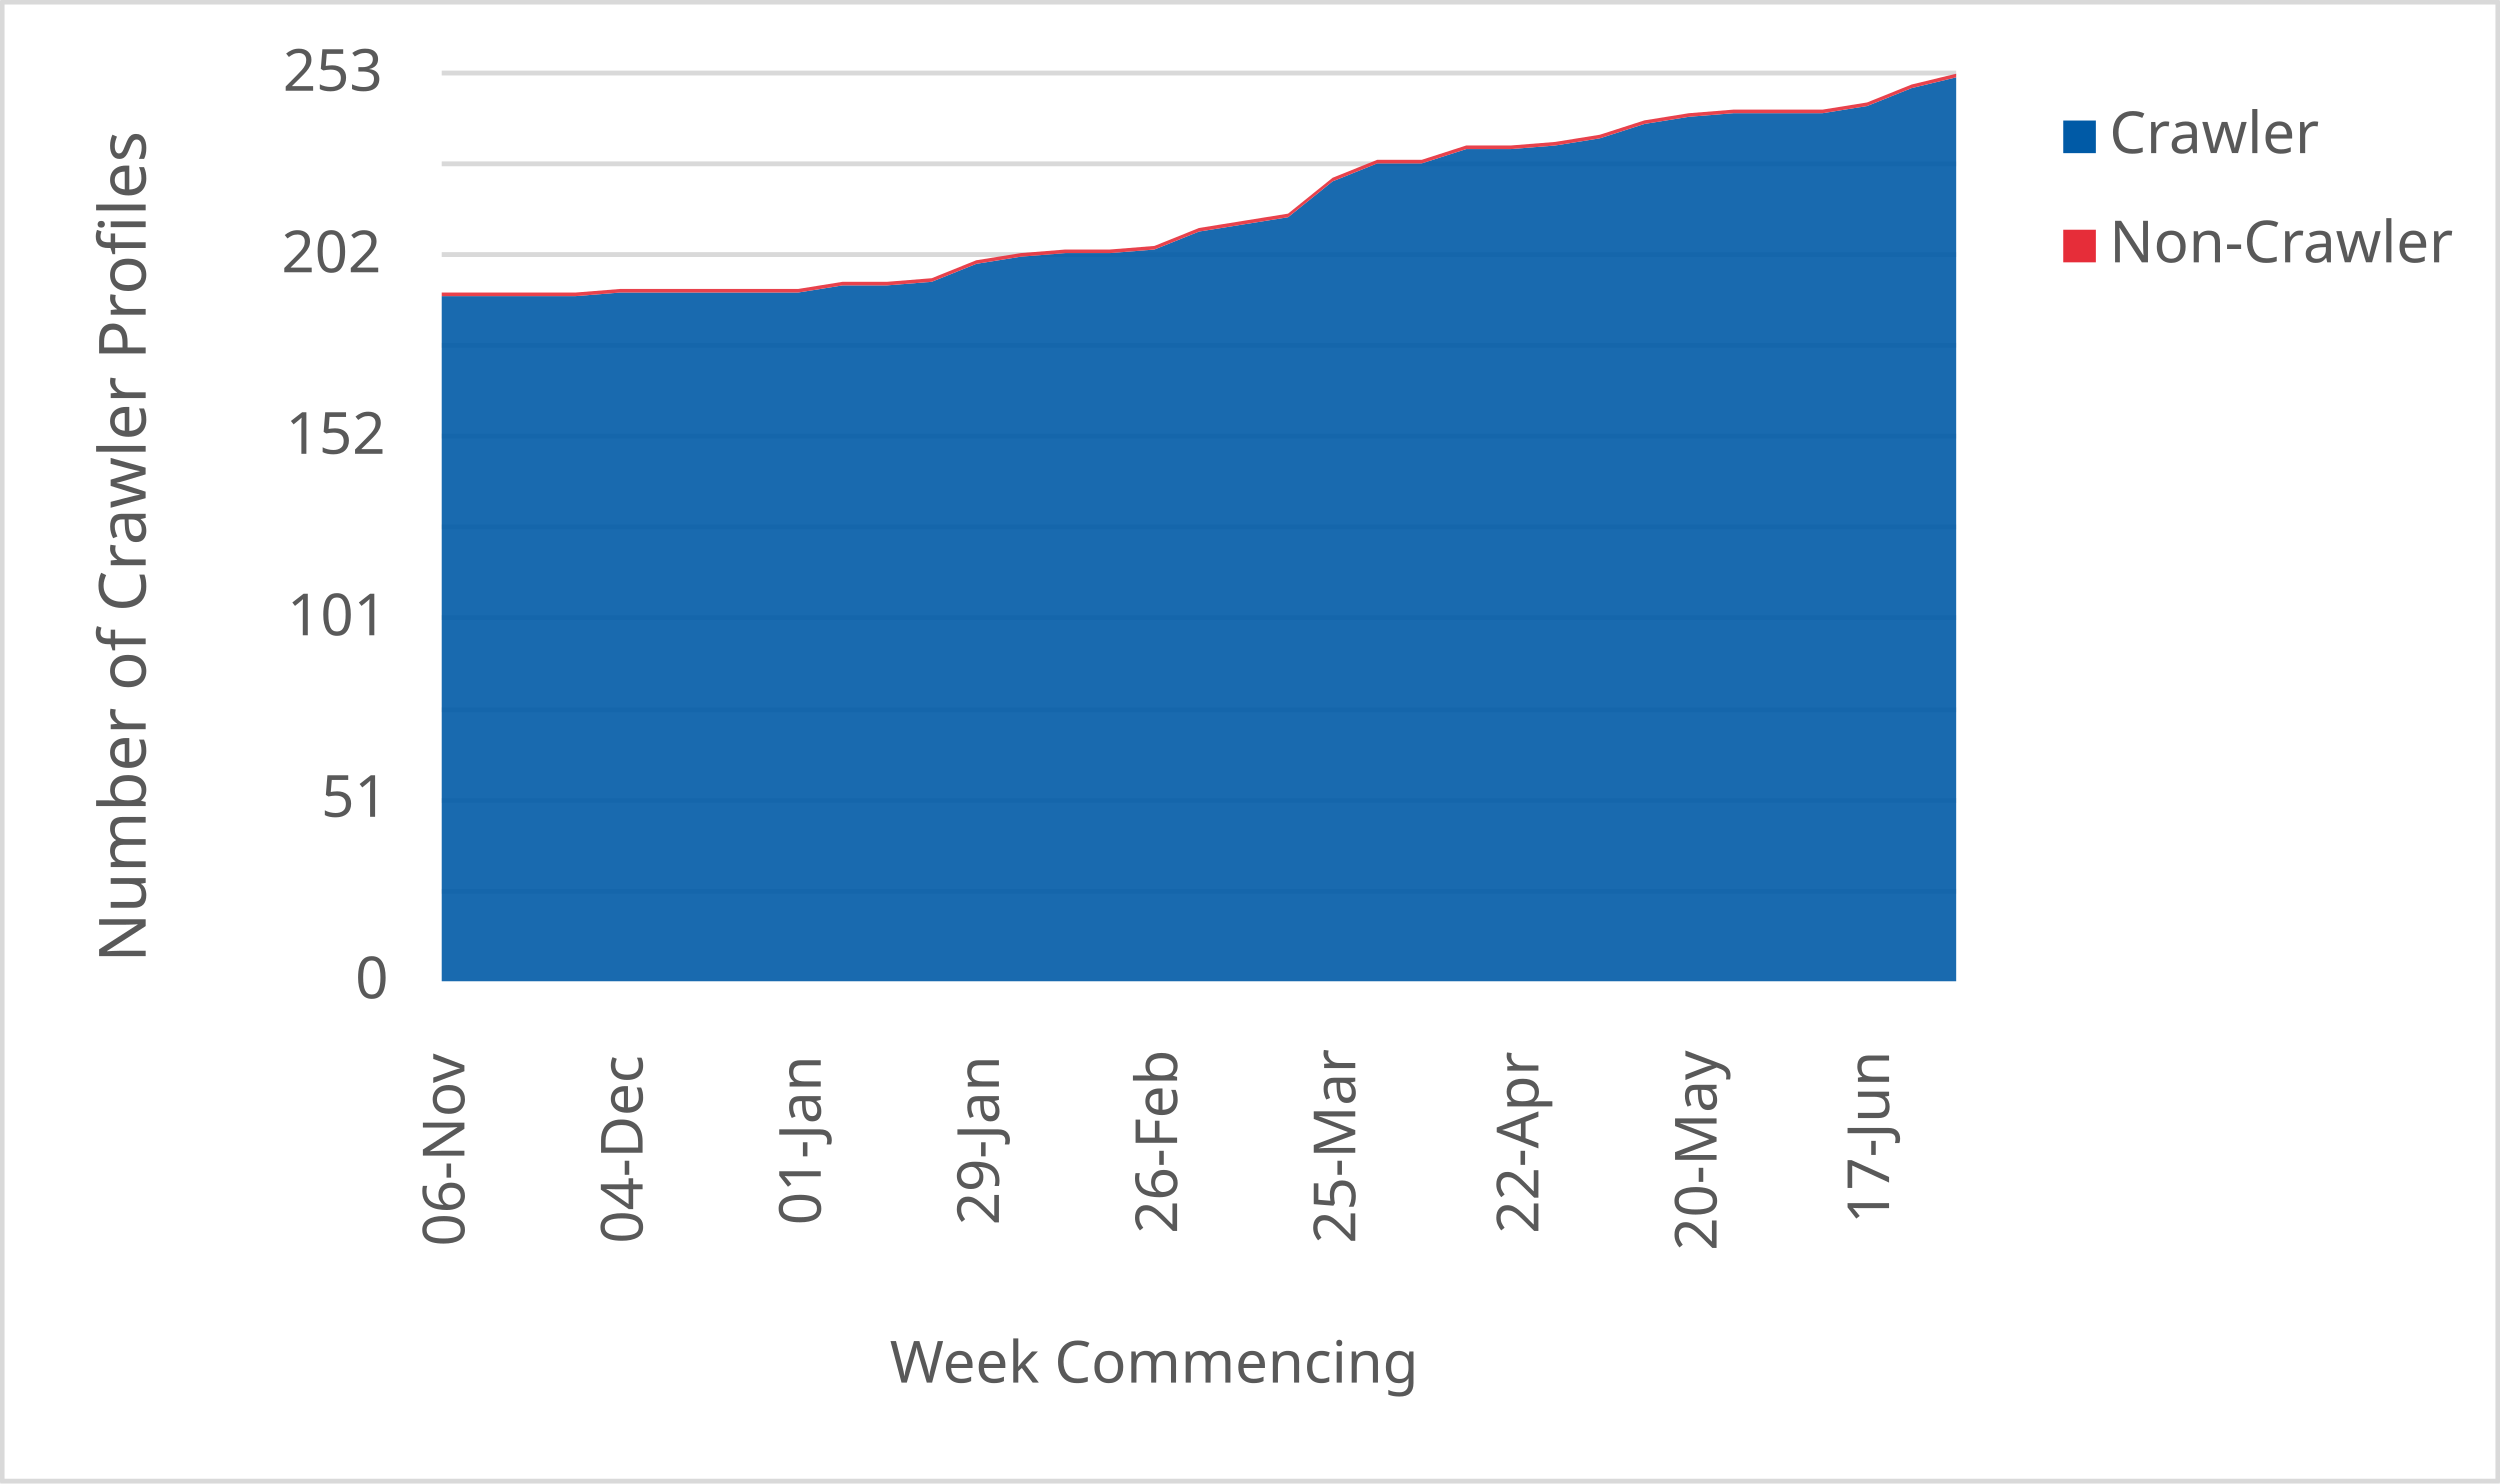
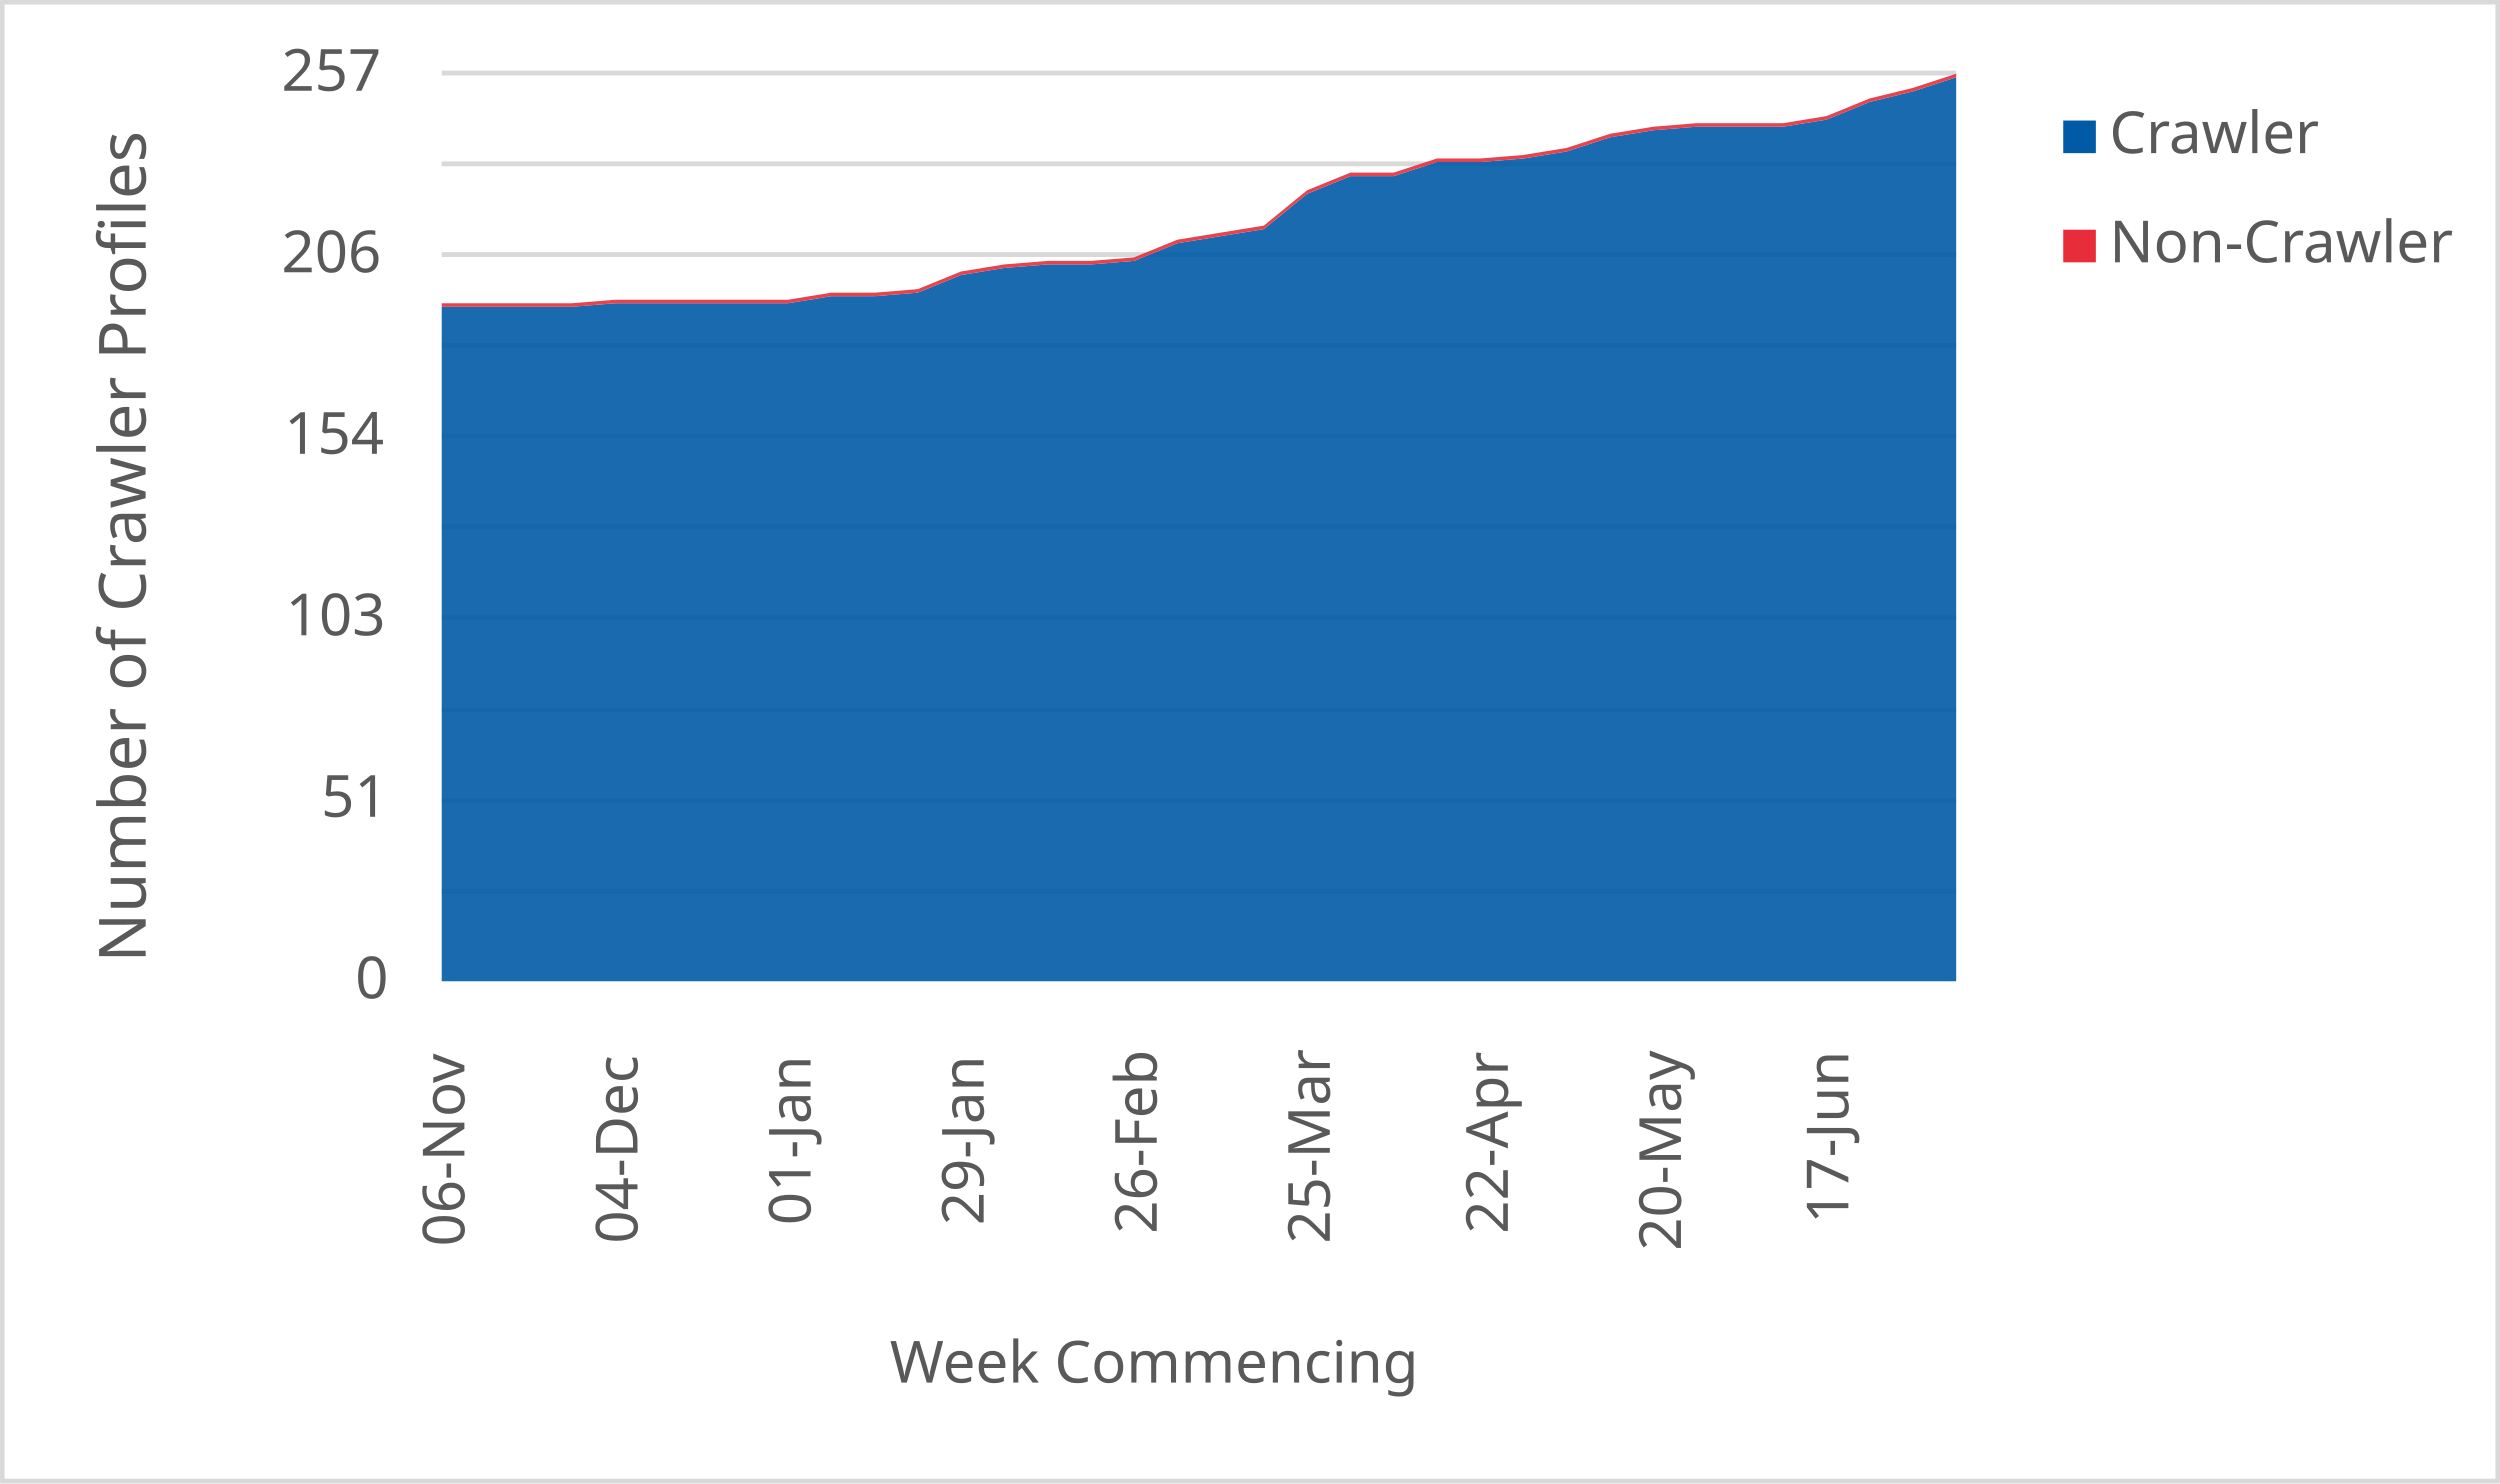
<svg xmlns="http://www.w3.org/2000/svg" width="1763" height="1046" xml:space="preserve" overflow="hidden">
  <defs>
    <clipPath id="clip0">
      <rect x="2917" y="346" width="1763" height="1046" />
    </clipPath>
  </defs>
  <g clip-path="url(#clip0)" transform="translate(-2917 -346)">
    <rect x="2918" y="347" width="1760" height="1043" fill="#FFFFFF" />
    <g>
      <path d="    M3228.5 974.532 4296.5 974.532    M3228.5 910.53 4296.5 910.53    M3228.5 846.528 4296.5 846.528    M3228.5 781.526 4296.5 781.526    M3228.5 717.524 4296.5 717.524    M3228.5 653.522 4296.5 653.522    M3228.5 589.52 4296.5 589.52    M3228.5 525.517 4296.5 525.517    M3228.5 461.515 4296.5 461.515    M3228.5 397.5 4296.5 397.5" stroke="#D9D9D9" stroke-width="3.438" stroke-linejoin="round" stroke-miterlimit="10" fill="none" />
    </g>
    <g>
      <path d="M 1038.5 4296.5 1038.5" stroke="#D9D9D9" stroke-width="3.438" stroke-linejoin="round" stroke-miterlimit="10" fill="none" fill-rule="evenodd" />
    </g>
    <g>
      <text fill="#595959" font-family="Verdana,sans-serif" font-weight="400" font-size="41" transform="matrix(6.12323e-17 -1 1 6.12323e-17 3244.5 1225)">06-Nov</text>
    </g>
    <g>
-       <text fill="#595959" font-family="Verdana,sans-serif" font-weight="400" font-size="41" transform="matrix(6.12323e-17 -1 1 6.12323e-17 3370.147 1223)">04-Dec</text>
+       <text fill="#595959" font-family="Verdana,sans-serif" font-weight="400" font-size="41" transform="matrix(6.12323e-17 -1 1 6.12323e-17 3366.557 1223)">04-Dec</text>
    </g>
    <g>
-       <text fill="#595959" font-family="Verdana,sans-serif" font-weight="400" font-size="41" transform="matrix(6.12323e-17 -1 1 6.12323e-17 3495.794 1210)">01-Jan</text>
+       <text fill="#595959" font-family="Verdana,sans-serif" font-weight="400" font-size="41" transform="matrix(6.12323e-17 -1 1 6.12323e-17 3488.614 1210)">01-Jan</text>
    </g>
    <g>
-       <text fill="#595959" font-family="Verdana,sans-serif" font-weight="400" font-size="41" transform="matrix(6.12323e-17 -1 1 6.12323e-17 3621.441 1210)">29-Jan</text>
+       <text fill="#595959" font-family="Verdana,sans-serif" font-weight="400" font-size="41" transform="matrix(6.12323e-17 -1 1 6.12323e-17 3610.671 1210)">29-Jan</text>
    </g>
    <g>
-       <text fill="#595959" font-family="Verdana,sans-serif" font-weight="400" font-size="41" transform="matrix(6.12323e-17 -1 1 6.12323e-17 3747.088 1216)">26-Feb</text>
+       <text fill="#595959" font-family="Verdana,sans-serif" font-weight="400" font-size="41" transform="matrix(6.12323e-17 -1 1 6.12323e-17 3732.729 1216)">26-Feb</text>
    </g>
    <g>
-       <text fill="#595959" font-family="Verdana,sans-serif" font-weight="400" font-size="41" transform="matrix(6.12323e-17 -1 1 6.12323e-17 3872.735 1223)">25-Mar</text>
+       <text fill="#595959" font-family="Verdana,sans-serif" font-weight="400" font-size="41" transform="matrix(6.12323e-17 -1 1 6.12323e-17 3854.786 1223)">25-Mar</text>
    </g>
    <g>
-       <text fill="#595959" font-family="Verdana,sans-serif" font-weight="400" font-size="41" transform="matrix(6.12323e-17 -1 1 6.12323e-17 4001.882 1216)">22-Apr</text>
+       <text fill="#595959" font-family="Verdana,sans-serif" font-weight="400" font-size="41" transform="matrix(6.12323e-17 -1 1 6.12323e-17 3980.343 1216)">22-Apr</text>
    </g>
    <g>
-       <text fill="#595959" font-family="Verdana,sans-serif" font-weight="400" font-size="41" transform="matrix(6.12323e-17 -1 1 6.12323e-17 4127.529 1228)">20-May</text>
+       <text fill="#595959" font-family="Verdana,sans-serif" font-weight="400" font-size="41" transform="matrix(6.12323e-17 -1 1 6.12323e-17 4102.4 1228)">20-May</text>
    </g>
    <g>
-       <text fill="#595959" font-family="Verdana,sans-serif" font-weight="400" font-size="41" transform="matrix(6.12323e-17 -1 1 6.12323e-17 4249.176 1209)">17-Jun</text>
+       <text fill="#595959" font-family="Verdana,sans-serif" font-weight="400" font-size="41" transform="matrix(6.12323e-17 -1 1 6.12323e-17 4220.457 1209)">17-Jun</text>
    </g>
    <g>
      <text fill="#595959" font-family="Verdana,sans-serif" font-weight="400" font-size="41" transform="matrix(1 0 0 1 3167.5 1050)">0</text>
    </g>
    <g>
      <text fill="#595959" font-family="Verdana,sans-serif" font-weight="400" font-size="41" transform="matrix(1 0 0 1 3143.5 922)">51</text>
    </g>
    <g>
-       <text fill="#595959" font-family="Verdana,sans-serif" font-weight="400" font-size="41" transform="matrix(1 0 0 1 3119.5 794)">101</text>
+       <text fill="#595959" font-family="Verdana,sans-serif" font-weight="400" font-size="41" transform="matrix(1 0 0 1 3118.5 794)">103</text>
    </g>
    <g>
-       <text fill="#595959" font-family="Verdana,sans-serif" font-weight="400" font-size="41" transform="matrix(1 0 0 1 3118.5 666)">152</text>
+       <text fill="#595959" font-family="Verdana,sans-serif" font-weight="400" font-size="41" transform="matrix(1 0 0 1 3117.5 666)">154</text>
    </g>
    <g>
-       <text fill="#595959" font-family="Verdana,sans-serif" font-weight="400" font-size="41" transform="matrix(1 0 0 1 3115.5 538)">202</text>
+       <text fill="#595959" font-family="Verdana,sans-serif" font-weight="400" font-size="41" transform="matrix(1 0 0 1 3115.5 538)">206</text>
    </g>
    <g>
-       <text fill="#595959" font-family="Verdana,sans-serif" font-weight="400" font-size="41" transform="matrix(1 0 0 1 3116.5 410)">253</text>
+       <text fill="#595959" font-family="Verdana,sans-serif" font-weight="400" font-size="41" transform="matrix(1 0 0 1 3115.5 410)">257</text>
    </g>
    <g>
      <text fill="#595959" font-family="Verdana,sans-serif" font-weight="400" font-size="41" transform="matrix(1 0 0 1 3544.5 1321)">Week Commencing</text>
    </g>
    <g>
      <text fill="#595959" font-family="Verdana,sans-serif" font-weight="400" font-size="46" transform="matrix(6.12323e-17 -1 1 6.12323e-17 3019.73 1024.75)">Number of Crawler Profiles</text>
    </g>
    <rect x="2918.5" y="347.5" width="1760" height="1043" stroke="#D9D9D9" stroke-width="3.438" stroke-linejoin="round" stroke-miterlimit="10" fill="none" />
    <g>
-       <path d="M3228.5 1038 3259.912 1038 3291.324 1038 3322.735 1038 3354.147 1038 3385.559 1038 3416.971 1038 3448.382 1038 3479.794 1038 3511.206 1038 3542.618 1038 3574.029 1038 3605.441 1038 3636.853 1038 3668.265 1038 3699.676 1038 3731.088 1038 3762.5 1038 3793.912 1038 3825.324 1038 3856.735 1038 3888.147 1038 3919.559 1038 3950.971 1038 3982.382 1038 4013.794 1038 4045.206 1038 4076.618 1038 4108.029 1038 4139.441 1038 4170.853 1038 4202.265 1038 4233.676 1038 4265.088 1038 4296.5 1038 4296.5 400.53 4265.088 408.119 4233.676 420.767 4202.265 425.826 4170.853 425.826 4139.441 425.826 4108.029 428.356 4076.618 433.415 4045.206 443.534 4013.794 448.593 3982.382 451.123 3950.971 451.123 3919.559 461.241 3888.147 461.241 3856.735 473.889 3825.324 499.186 3793.912 504.245 3762.5 509.304 3731.088 521.953 3699.676 524.482 3668.265 524.482 3636.853 527.012 3605.441 532.071 3574.029 544.719 3542.618 547.249 3511.206 547.249 3479.794 552.308 3448.382 552.308 3416.971 552.308 3385.559 552.308 3354.147 552.308 3322.735 554.838 3291.324 554.838 3259.912 554.838 3228.5 554.838 3228.5 1038Z" fill="#005aa6" opacity="0.9" />
+       <path d="M3228.5 1038 3259.014 1038 3289.529 1038 3320.043 1038 3350.557 1038 3381.071 1038 3411.586 1038 3442.1 1038 3472.614 1038 3503.129 1038 3533.643 1038 3564.157 1038 3594.671 1038 3625.186 1038 3655.7 1038 3686.214 1038 3716.729 1038 3747.243 1038 3777.757 1038 3808.271 1038 3838.786 1038 3869.3 1038 3899.814 1038 3930.329 1038 3960.843 1038 3991.357 1038 4021.871 1038 4052.386 1038 4082.9 1038 4113.414 1038 4143.929 1038 4174.443 1038 4204.957 1038 4235.471 1038 4265.986 1038 4296.5 1038 4296.5 400.49 4265.986 410.451 4235.471 417.922 4204.957 430.374 4174.443 435.354 4143.929 435.354 4113.414 435.354 4082.9 437.844 4052.386 442.825 4021.871 452.786 3991.357 457.767 3960.843 460.257 3930.329 460.257 3899.814 470.218 3869.3 470.218 3838.786 482.669 3808.271 507.572 3777.757 512.553 3747.243 517.533 3716.729 529.984 3686.214 532.475 3655.7 532.475 3625.186 534.965 3594.671 539.946 3564.157 552.397 3533.643 554.887 3503.129 554.887 3472.614 559.868 3442.1 559.868 3411.586 559.868 3381.071 559.868 3350.557 559.868 3320.043 562.358 3289.529 562.358 3259.014 562.358 3228.5 562.358 3228.5 1038Z" fill="#005aa6" opacity="0.9" />
    </g>
    <g>
-       <path d="M3228.5 554.838 3259.912 554.838 3291.324 554.838 3322.735 554.838 3354.147 552.308 3385.559 552.308 3416.971 552.308 3448.382 552.308 3479.794 552.308 3511.206 547.249 3542.618 547.249 3574.029 544.719 3605.441 532.071 3636.853 527.012 3668.265 524.482 3699.676 524.482 3731.088 521.953 3762.5 509.304 3793.912 504.245 3825.324 499.186 3856.735 473.889 3888.147 461.241 3919.559 461.241 3950.971 451.123 3982.382 451.123 4013.794 448.593 4045.206 443.534 4076.618 433.415 4108.029 428.356 4139.441 425.826 4170.853 425.826 4202.265 425.826 4233.676 420.767 4265.088 408.119 4296.5 400.53 4296.5 398 4265.088 405.589 4233.676 418.237 4202.265 423.296 4170.853 423.296 4139.441 423.296 4108.029 425.826 4076.618 430.885 4045.206 441.004 4013.794 446.063 3982.382 448.593 3950.971 448.593 3919.559 458.711 3888.147 458.711 3856.735 471.36 3825.324 496.656 3793.912 501.715 3762.5 506.775 3731.088 519.423 3699.676 521.953 3668.265 521.953 3636.853 524.482 3605.441 529.542 3574.029 542.19 3542.618 544.719 3511.206 544.719 3479.794 549.779 3448.382 549.779 3416.971 549.779 3385.559 549.779 3354.147 549.779 3322.735 552.308 3291.324 552.308 3259.912 552.308 3228.5 552.308 3228.5 554.838Z" fill="#e62d39" opacity="0.9" />
+       <path d="M3228.5 562.358 3259.014 562.358 3289.529 562.358 3320.043 562.358 3350.557 559.868 3381.071 559.868 3411.586 559.868 3442.1 559.868 3472.614 559.868 3503.129 554.887 3533.643 554.887 3564.157 552.397 3594.671 539.946 3625.186 534.965 3655.7 532.475 3686.214 532.475 3716.729 529.984 3747.243 517.533 3777.757 512.553 3808.271 507.572 3838.786 482.669 3869.3 470.218 3899.814 470.218 3930.329 460.257 3960.843 460.257 3991.357 457.767 4021.871 452.786 4052.386 442.825 4082.9 437.844 4113.414 435.354 4143.929 435.354 4174.443 435.354 4204.957 430.374 4235.471 417.922 4265.986 410.451 4296.5 400.49 4296.5 398 4265.986 407.961 4235.471 415.432 4204.957 427.883 4174.443 432.864 4143.929 432.864 4113.414 432.864 4082.9 435.354 4052.386 440.335 4021.871 450.296 3991.357 455.276 3960.843 457.767 3930.329 457.767 3899.814 467.728 3869.3 467.728 3838.786 480.179 3808.271 505.082 3777.757 510.062 3747.243 515.043 3716.729 527.494 3686.214 529.984 3655.7 529.984 3625.186 532.475 3594.671 537.455 3564.157 549.907 3533.643 552.397 3503.129 552.397 3472.614 557.377 3442.1 557.377 3411.586 557.377 3381.071 557.377 3350.557 557.377 3320.043 559.868 3289.529 559.868 3259.014 559.868 3228.5 559.868 3228.5 562.358Z" fill="#e62d39" opacity="0.9" />
    </g>
    <g>
      <rect x="4372" y="431" width="23" height="23" fill="#005aa6" />
    </g>
    <g>
      <text fill="#595959" font-family="Verdana,sans-serif" font-weight="400" font-size="41" transform="matrix(1 0 0 1 4404.56 454)">Crawler</text>
    </g>
    <g>
      <rect x="4372" y="508" width="23" height="23" fill="#e62d39" />
    </g>
    <g>
      <text fill="#595959" font-family="Verdana,sans-serif" font-weight="400" font-size="41" transform="matrix(1 0 0 1 4404.56 531)">Non-Crawler</text>
    </g>
  </g>
</svg>
